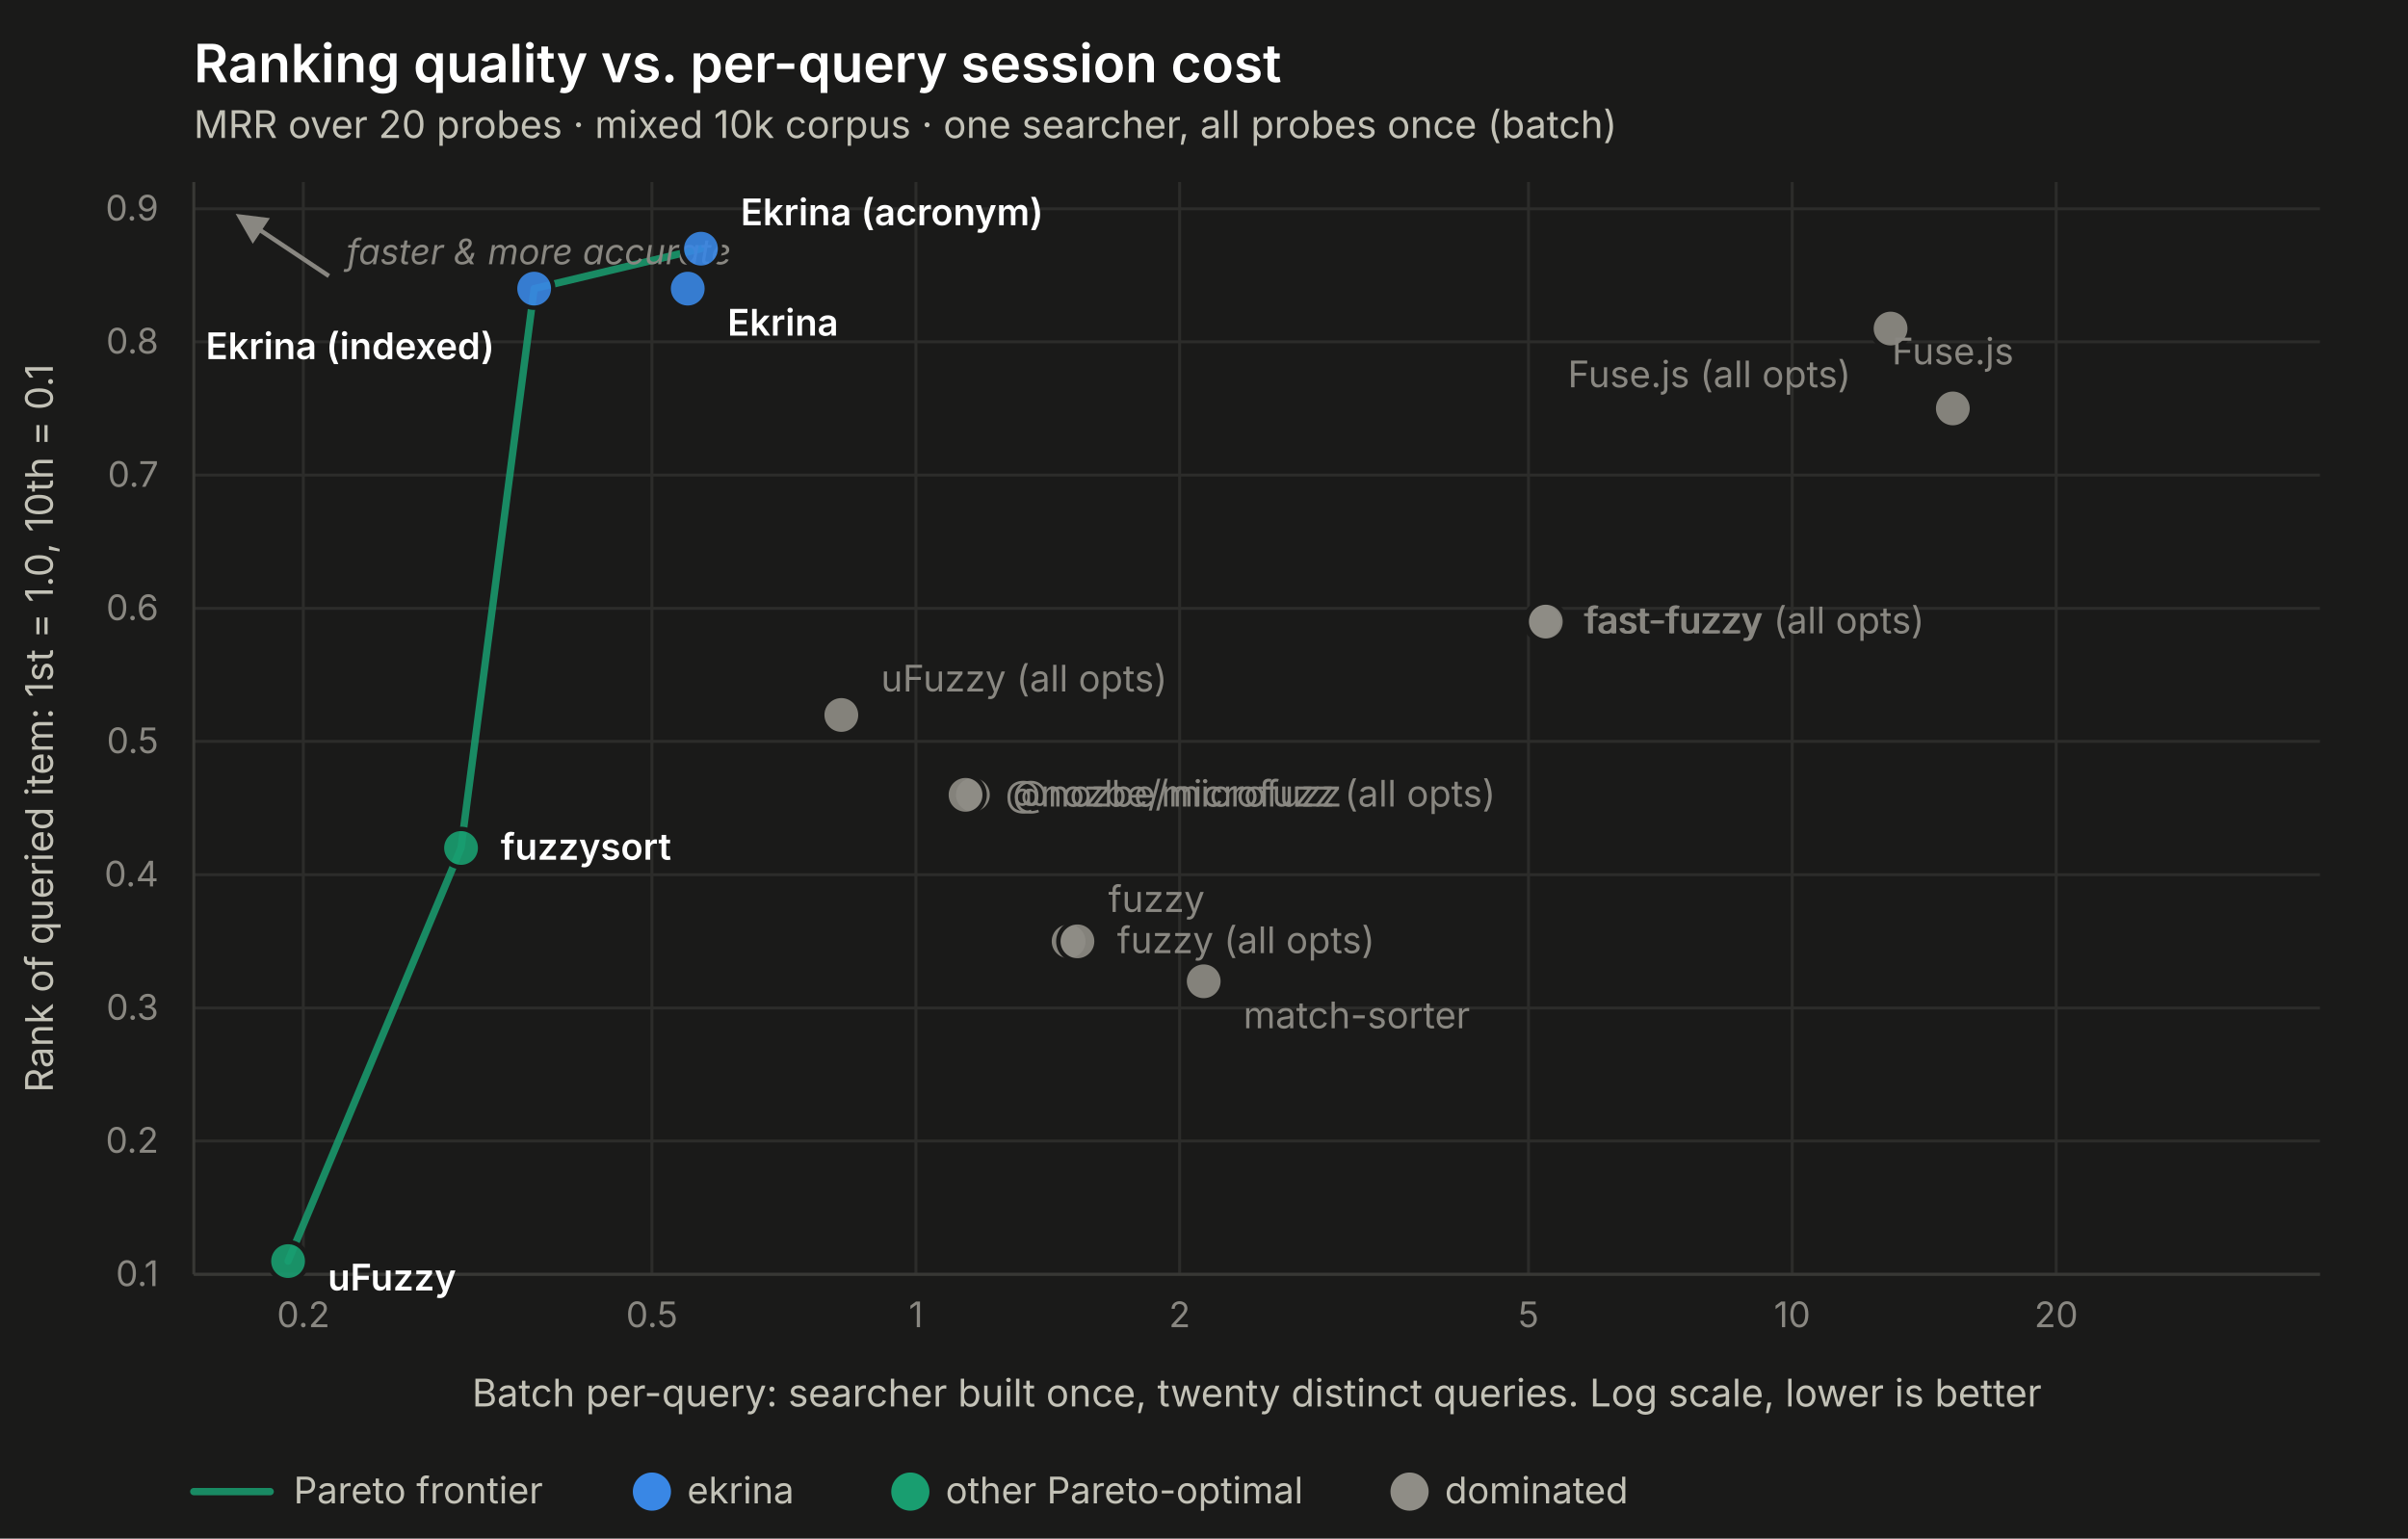
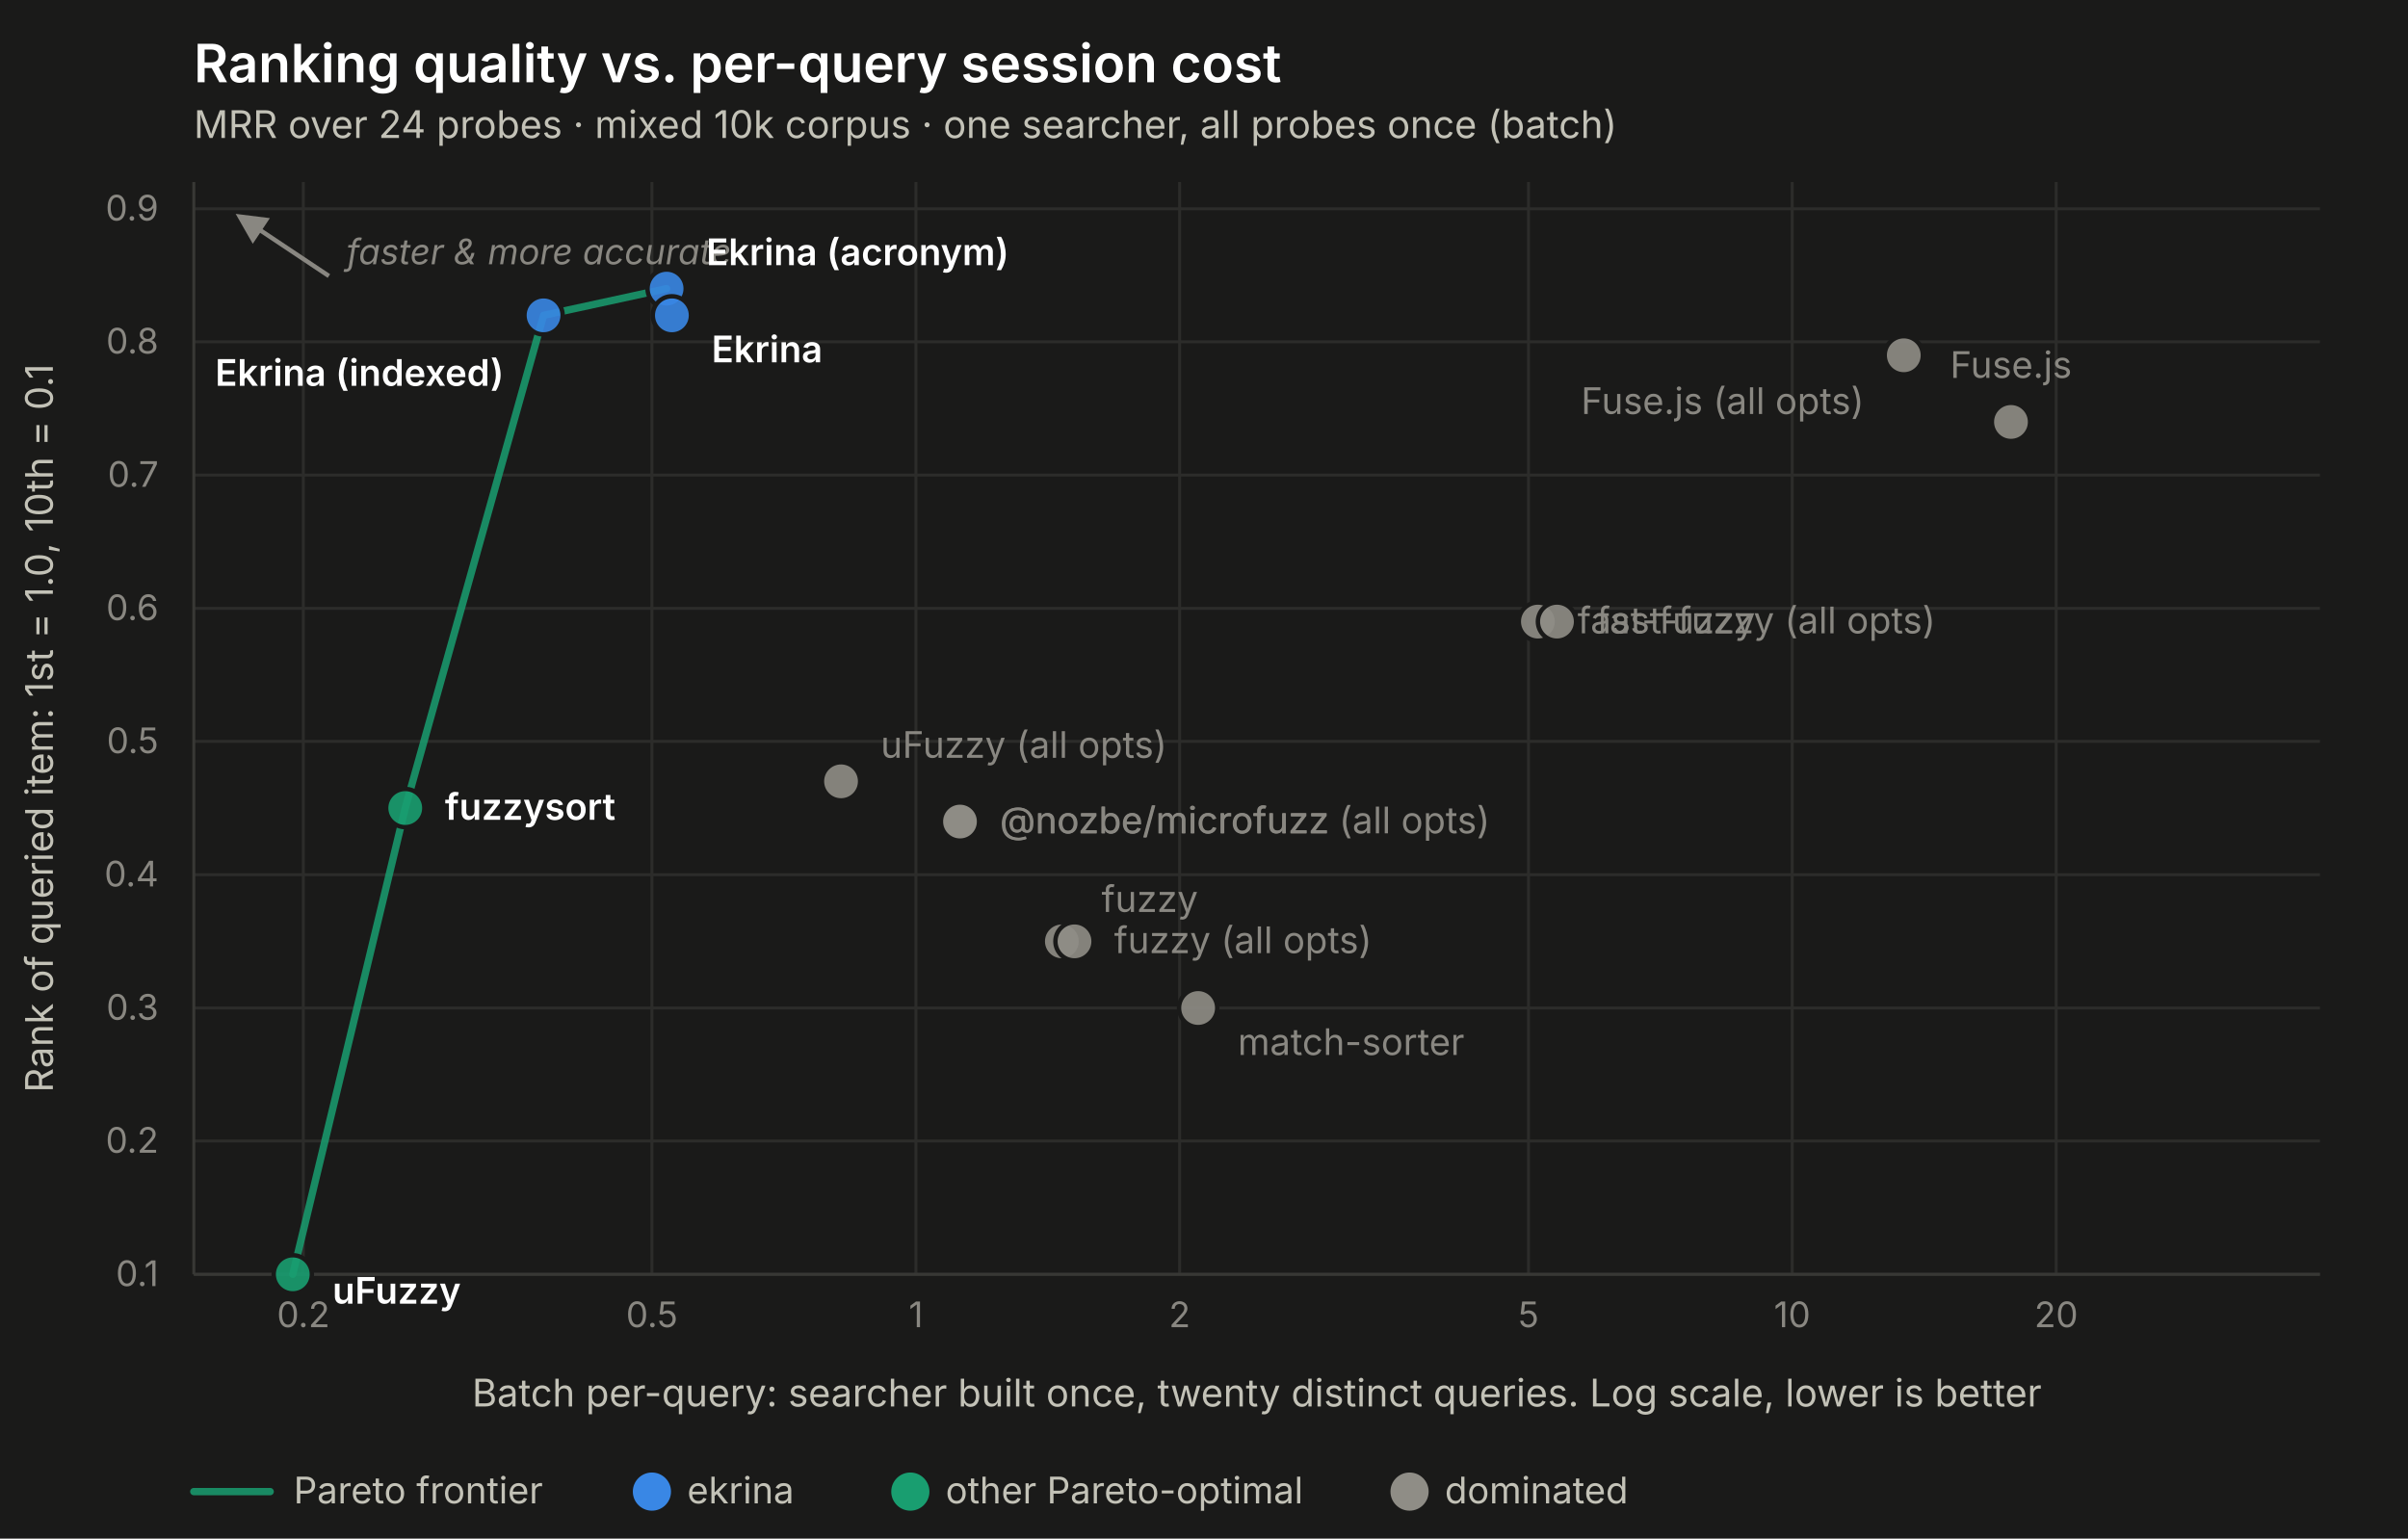
<svg xmlns="http://www.w3.org/2000/svg" viewBox="0 0 820 524" font-family="system-ui, -apple-system, 'Segoe UI', sans-serif" role="img" aria-labelledby="pareto-query-title pareto-query-desc">
  <defs>
    <marker id="arrow" viewBox="0 0 10 10" refX="8" refY="5" markerWidth="7" markerHeight="7" orient="auto-start-reverse">
      <path d="M0 0 L10 5 L0 10 z" fill="#898781" />
    </marker>
  </defs>
  <rect x="0" y="0" width="820" height="524" fill="#1a1a19" />
  <text x="66" y="28" fill="#ffffff" font-size="18" font-weight="600">Ranking quality vs. per-query session cost</text>
-   <text x="66" y="47" fill="#c3c2b7" font-size="13">MRR over 20 probes · mixed 10k corpus · one searcher, all probes once (batch)</text>
+   <text x="66" y="47" fill="#c3c2b7" font-size="13">MRR over 24 probes · mixed 10k corpus · one searcher, all probes once (batch)</text>
  <g>
    <line x1="103.3" y1="62" x2="103.3" y2="434" stroke="#2c2c2a" />
    <line x1="222" y1="62" x2="222" y2="434" stroke="#2c2c2a" />
    <line x1="311.9" y1="62" x2="311.9" y2="434" stroke="#2c2c2a" />
    <line x1="401.7" y1="62" x2="401.7" y2="434" stroke="#2c2c2a" />
    <line x1="520.5" y1="62" x2="520.5" y2="434" stroke="#2c2c2a" />
    <line x1="610.3" y1="62" x2="610.3" y2="434" stroke="#2c2c2a" />
    <line x1="700.2" y1="62" x2="700.2" y2="434" stroke="#2c2c2a" />
    <line x1="66" y1="434" x2="790" y2="434" stroke="#2c2c2a" />
    <line x1="66" y1="388.6" x2="790" y2="388.6" stroke="#2c2c2a" />
    <line x1="66" y1="343.3" x2="790" y2="343.3" stroke="#2c2c2a" />
    <line x1="66" y1="297.9" x2="790" y2="297.9" stroke="#2c2c2a" />
    <line x1="66" y1="252.5" x2="790" y2="252.5" stroke="#2c2c2a" />
    <line x1="66" y1="207.2" x2="790" y2="207.2" stroke="#2c2c2a" />
    <line x1="66" y1="161.8" x2="790" y2="161.8" stroke="#2c2c2a" />
    <line x1="66" y1="116.4" x2="790" y2="116.4" stroke="#2c2c2a" />
    <line x1="66" y1="71.1" x2="790" y2="71.1" stroke="#2c2c2a" />
  </g>
  <line x1="66" y1="434" x2="790" y2="434" stroke="#383835" />
  <line x1="66" y1="62" x2="66" y2="434" stroke="#383835" />
  <g>
    <text x="103.3" y="452" text-anchor="middle" fill="#898781" font-size="12" font-variant-numeric="tabular-nums">0.2</text>
    <text x="222" y="452" text-anchor="middle" fill="#898781" font-size="12" font-variant-numeric="tabular-nums">0.5</text>
    <text x="311.9" y="452" text-anchor="middle" fill="#898781" font-size="12" font-variant-numeric="tabular-nums">1</text>
    <text x="401.7" y="452" text-anchor="middle" fill="#898781" font-size="12" font-variant-numeric="tabular-nums">2</text>
    <text x="520.5" y="452" text-anchor="middle" fill="#898781" font-size="12" font-variant-numeric="tabular-nums">5</text>
    <text x="610.3" y="452" text-anchor="middle" fill="#898781" font-size="12" font-variant-numeric="tabular-nums">10</text>
    <text x="700.2" y="452" text-anchor="middle" fill="#898781" font-size="12" font-variant-numeric="tabular-nums">20</text>
  </g>
  <g>
    <text x="54" y="438" text-anchor="end" fill="#898781" font-size="12" font-variant-numeric="tabular-nums">0.1</text>
    <text x="54" y="392.6" text-anchor="end" fill="#898781" font-size="12" font-variant-numeric="tabular-nums">0.2</text>
    <text x="54" y="347.3" text-anchor="end" fill="#898781" font-size="12" font-variant-numeric="tabular-nums">0.3</text>
    <text x="54" y="301.9" text-anchor="end" fill="#898781" font-size="12" font-variant-numeric="tabular-nums">0.4</text>
    <text x="54" y="256.5" text-anchor="end" fill="#898781" font-size="12" font-variant-numeric="tabular-nums">0.5</text>
    <text x="54" y="211.2" text-anchor="end" fill="#898781" font-size="12" font-variant-numeric="tabular-nums">0.6</text>
    <text x="54" y="165.8" text-anchor="end" fill="#898781" font-size="12" font-variant-numeric="tabular-nums">0.7</text>
    <text x="54" y="120.4" text-anchor="end" fill="#898781" font-size="12" font-variant-numeric="tabular-nums">0.8</text>
    <text x="54" y="75.1" text-anchor="end" fill="#898781" font-size="12" font-variant-numeric="tabular-nums">0.9</text>
  </g>
  <text x="428" y="479" text-anchor="middle" fill="#c3c2b7" font-size="13">Batch per-query: searcher built once, twenty distinct queries. Log scale, lower is better</text>
  <text transform="translate(18,248) rotate(-90)" text-anchor="middle" fill="#c3c2b7" font-size="13">Rank of queried item: 1st = 1.0, 10th = 0.1</text>
-   <path d="M98.1 429.5 L157 288.8 L181.9 98.3 L238.7 84.7" fill="none" stroke="#199e70" stroke-width="2.5" stroke-linejoin="round" stroke-linecap="round" opacity="0.85" />
+   <path d="M99.7 434 L138 275.2 L185.1 107.4 L227 98.3" fill="none" stroke="#199e70" stroke-width="2.5" stroke-linejoin="round" stroke-linecap="round" opacity="0.85" />
  <g transform="translate(78,70)">
    <line x1="34" y1="24" x2="4" y2="4" stroke="#898781" stroke-width="1.5" marker-end="url(#arrow)" />
    <text x="40" y="20" fill="#898781" font-size="12" font-style="italic">faster &amp; more accurate</text>
  </g>
  <g>
-     <circle cx="238.7" cy="84.7" r="6.5" fill="#3987e5" fill-opacity="0.9" stroke="#1a1a19" stroke-width="1.5" />
-     <circle cx="234.2" cy="98.3" r="6.5" fill="#3987e5" fill-opacity="0.9" stroke="#1a1a19" stroke-width="1.5" />
-     <circle cx="181.9" cy="98.3" r="6.5" fill="#3987e5" fill-opacity="0.9" stroke="#1a1a19" stroke-width="1.5" />
-     <circle cx="643.8" cy="111.9" r="6.5" fill="#8f8d86" fill-opacity="0.9" stroke="#1a1a19" stroke-width="1.5" />
-     <circle cx="665" cy="139.1" r="6.5" fill="#8f8d86" fill-opacity="0.9" stroke="#1a1a19" stroke-width="1.5" />
-     <circle cx="525.8" cy="211.7" r="6.5" fill="#8f8d86" fill-opacity="0.9" stroke="#1a1a19" stroke-width="1.5" />
-     <circle cx="526.4" cy="211.7" r="6.5" fill="#8f8d86" fill-opacity="0.9" stroke="#1a1a19" stroke-width="1.5" />
-     <circle cx="286.5" cy="243.5" r="6.5" fill="#8f8d86" fill-opacity="0.9" stroke="#1a1a19" stroke-width="1.5" />
-     <circle cx="331.3" cy="270.7" r="6.5" fill="#8f8d86" fill-opacity="0.9" stroke="#1a1a19" stroke-width="1.5" />
-     <circle cx="328.8" cy="270.7" r="6.5" fill="#8f8d86" fill-opacity="0.9" stroke="#1a1a19" stroke-width="1.5" />
-     <circle cx="157" cy="288.8" r="6.5" fill="#199e70" fill-opacity="0.9" stroke="#1a1a19" stroke-width="1.5" />
-     <circle cx="363.9" cy="320.6" r="6.5" fill="#8f8d86" fill-opacity="0.9" stroke="#1a1a19" stroke-width="1.5" />
-     <circle cx="366.9" cy="320.6" r="6.5" fill="#8f8d86" fill-opacity="0.9" stroke="#1a1a19" stroke-width="1.5" />
-     <circle cx="409.9" cy="334.2" r="6.5" fill="#8f8d86" fill-opacity="0.9" stroke="#1a1a19" stroke-width="1.5" />
-     <circle cx="98.1" cy="429.5" r="6.5" fill="#199e70" fill-opacity="0.9" stroke="#1a1a19" stroke-width="1.5" />
+     <circle cx="227" cy="98.3" r="6.5" fill="#3987e5" fill-opacity="0.9" stroke="#1a1a19" stroke-width="1.5" />
+     <circle cx="228.8" cy="107.4" r="6.5" fill="#3987e5" fill-opacity="0.9" stroke="#1a1a19" stroke-width="1.5" />
+     <circle cx="185.1" cy="107.4" r="6.5" fill="#3987e5" fill-opacity="0.9" stroke="#1a1a19" stroke-width="1.5" />
+     <circle cx="648.3" cy="121" r="6.5" fill="#8f8d86" fill-opacity="0.9" stroke="#1a1a19" stroke-width="1.5" />
+     <circle cx="684.8" cy="143.7" r="6.5" fill="#8f8d86" fill-opacity="0.9" stroke="#1a1a19" stroke-width="1.5" />
+     <circle cx="523.7" cy="211.7" r="6.5" fill="#8f8d86" fill-opacity="0.9" stroke="#1a1a19" stroke-width="1.5" />
+     <circle cx="530.2" cy="211.7" r="6.5" fill="#8f8d86" fill-opacity="0.9" stroke="#1a1a19" stroke-width="1.5" />
+     <circle cx="286.4" cy="266.1" r="6.5" fill="#8f8d86" fill-opacity="0.9" stroke="#1a1a19" stroke-width="1.5" />
+     <circle cx="138" cy="275.2" r="6.5" fill="#199e70" fill-opacity="0.9" stroke="#1a1a19" stroke-width="1.5" />
+     <circle cx="327.1" cy="279.8" r="6.5" fill="#8f8d86" fill-opacity="0.9" stroke="#1a1a19" stroke-width="1.5" />
+     <circle cx="326.9" cy="279.8" r="6.5" fill="#8f8d86" fill-opacity="0.9" stroke="#1a1a19" stroke-width="1.5" />
+     <circle cx="361.6" cy="320.6" r="6.5" fill="#8f8d86" fill-opacity="0.9" stroke="#1a1a19" stroke-width="1.5" />
+     <circle cx="365.9" cy="320.6" r="6.5" fill="#8f8d86" fill-opacity="0.9" stroke="#1a1a19" stroke-width="1.5" />
+     <circle cx="408" cy="343.3" r="6.5" fill="#8f8d86" fill-opacity="0.9" stroke="#1a1a19" stroke-width="1.5" />
+     <circle cx="99.7" cy="434" r="6.5" fill="#199e70" fill-opacity="0.9" stroke="#1a1a19" stroke-width="1.5" />
  </g>
  <g>
-     <text x="252.2" y="76.7" text-anchor="start" fill="#ffffff" font-size="12.5" font-weight="600">Ekrina (acronym)</text>
-     <text x="247.7" y="114.3" text-anchor="start" fill="#ffffff" font-size="12.5" font-weight="600">Ekrina</text>
-     <text x="168.4" y="122.3" text-anchor="end" fill="#ffffff" font-size="12.5" font-weight="600">Ekrina (indexed)</text>
-     <text x="665" y="124.1" text-anchor="middle" fill="#898781" font-size="12.5">Fuse.js</text>
-     <text x="630.3" y="131.9" text-anchor="end" fill="#898781" font-size="12.5">Fuse.js (all opts)</text>
-     <text x="539.3" y="215.7" text-anchor="start" fill="#898781" font-size="12.5">fast-fuzzy</text>
-     <text x="539.9" y="215.7" text-anchor="start" fill="#898781" font-size="12.5">fast-fuzzy (all opts)</text>
-     <text x="300" y="235.5" text-anchor="start" fill="#898781" font-size="12.5">uFuzzy (all opts)</text>
-     <text x="344.8" y="274.7" text-anchor="start" fill="#898781" font-size="12.5">@nozbe/microfuzz</text>
-     <text x="342.3" y="274.7" text-anchor="start" fill="#898781" font-size="12.5">@nozbe/microfuzz (all opts)</text>
-     <text x="170.5" y="292.8" text-anchor="start" fill="#ffffff" font-size="12.5" font-weight="600">fuzzysort</text>
-     <text x="377.4" y="310.6" text-anchor="start" fill="#898781" font-size="12.5">fuzzy</text>
-     <text x="380.4" y="324.6" text-anchor="start" fill="#898781" font-size="12.5">fuzzy (all opts)</text>
-     <text x="423.4" y="350.2" text-anchor="start" fill="#898781" font-size="12.5">match-sorter</text>
-     <text x="111.6" y="439.5" text-anchor="start" fill="#ffffff" font-size="12.5" font-weight="600">uFuzzy</text>
+     <text x="240.5" y="90.3" text-anchor="start" fill="#ffffff" font-size="12.5" font-weight="600">Ekrina (acronym)</text>
+     <text x="242.3" y="123.4" text-anchor="start" fill="#ffffff" font-size="12.5" font-weight="600">Ekrina</text>
+     <text x="684.8" y="128.7" text-anchor="middle" fill="#898781" font-size="12.5">Fuse.js</text>
+     <text x="171.6" y="131.4" text-anchor="end" fill="#ffffff" font-size="12.5" font-weight="600">Ekrina (indexed)</text>
+     <text x="634.8" y="141" text-anchor="end" fill="#898781" font-size="12.5">Fuse.js (all opts)</text>
+     <text x="537.2" y="215.7" text-anchor="start" fill="#898781" font-size="12.5">fast-fuzzy</text>
+     <text x="543.7" y="215.7" text-anchor="start" fill="#898781" font-size="12.5">fast-fuzzy (all opts)</text>
+     <text x="299.9" y="258.1" text-anchor="start" fill="#898781" font-size="12.5">uFuzzy (all opts)</text>
+     <text x="151.5" y="279.2" text-anchor="start" fill="#ffffff" font-size="12.5" font-weight="600">fuzzysort</text>
+     <text x="340.6" y="283.8" text-anchor="start" fill="#898781" font-size="12.5">@nozbe/microfuzz</text>
+     <text x="340.4" y="283.8" text-anchor="start" fill="#898781" font-size="12.5">@nozbe/microfuzz (all opts)</text>
+     <text x="375.1" y="310.6" text-anchor="start" fill="#898781" font-size="12.5">fuzzy</text>
+     <text x="379.4" y="324.6" text-anchor="start" fill="#898781" font-size="12.5">fuzzy (all opts)</text>
+     <text x="421.5" y="359.3" text-anchor="start" fill="#898781" font-size="12.5">match-sorter</text>
+     <text x="113.2" y="444" text-anchor="start" fill="#ffffff" font-size="12.5" font-weight="600">uFuzzy</text>
  </g>
  <g>
    <line x1="66" y1="508" x2="92" y2="508" stroke="#199e70" stroke-width="2.5" stroke-linecap="round" opacity="0.85" />
    <text x="100" y="512" fill="#c3c2b7" font-size="12.5">Pareto frontier</text>
    <circle cx="222" cy="508" r="6.5" fill="#3987e5" />
    <text x="234" y="512" fill="#c3c2b7" font-size="12.5">ekrina</text>
    <circle cx="310" cy="508" r="6.5" fill="#199e70" />
    <text x="322" y="512" fill="#c3c2b7" font-size="12.5">other Pareto-optimal</text>
    <circle cx="480" cy="508" r="6.5" fill="#8f8d86" />
    <text x="492" y="512" fill="#c3c2b7" font-size="12.5">dominated</text>
  </g>
</svg>
